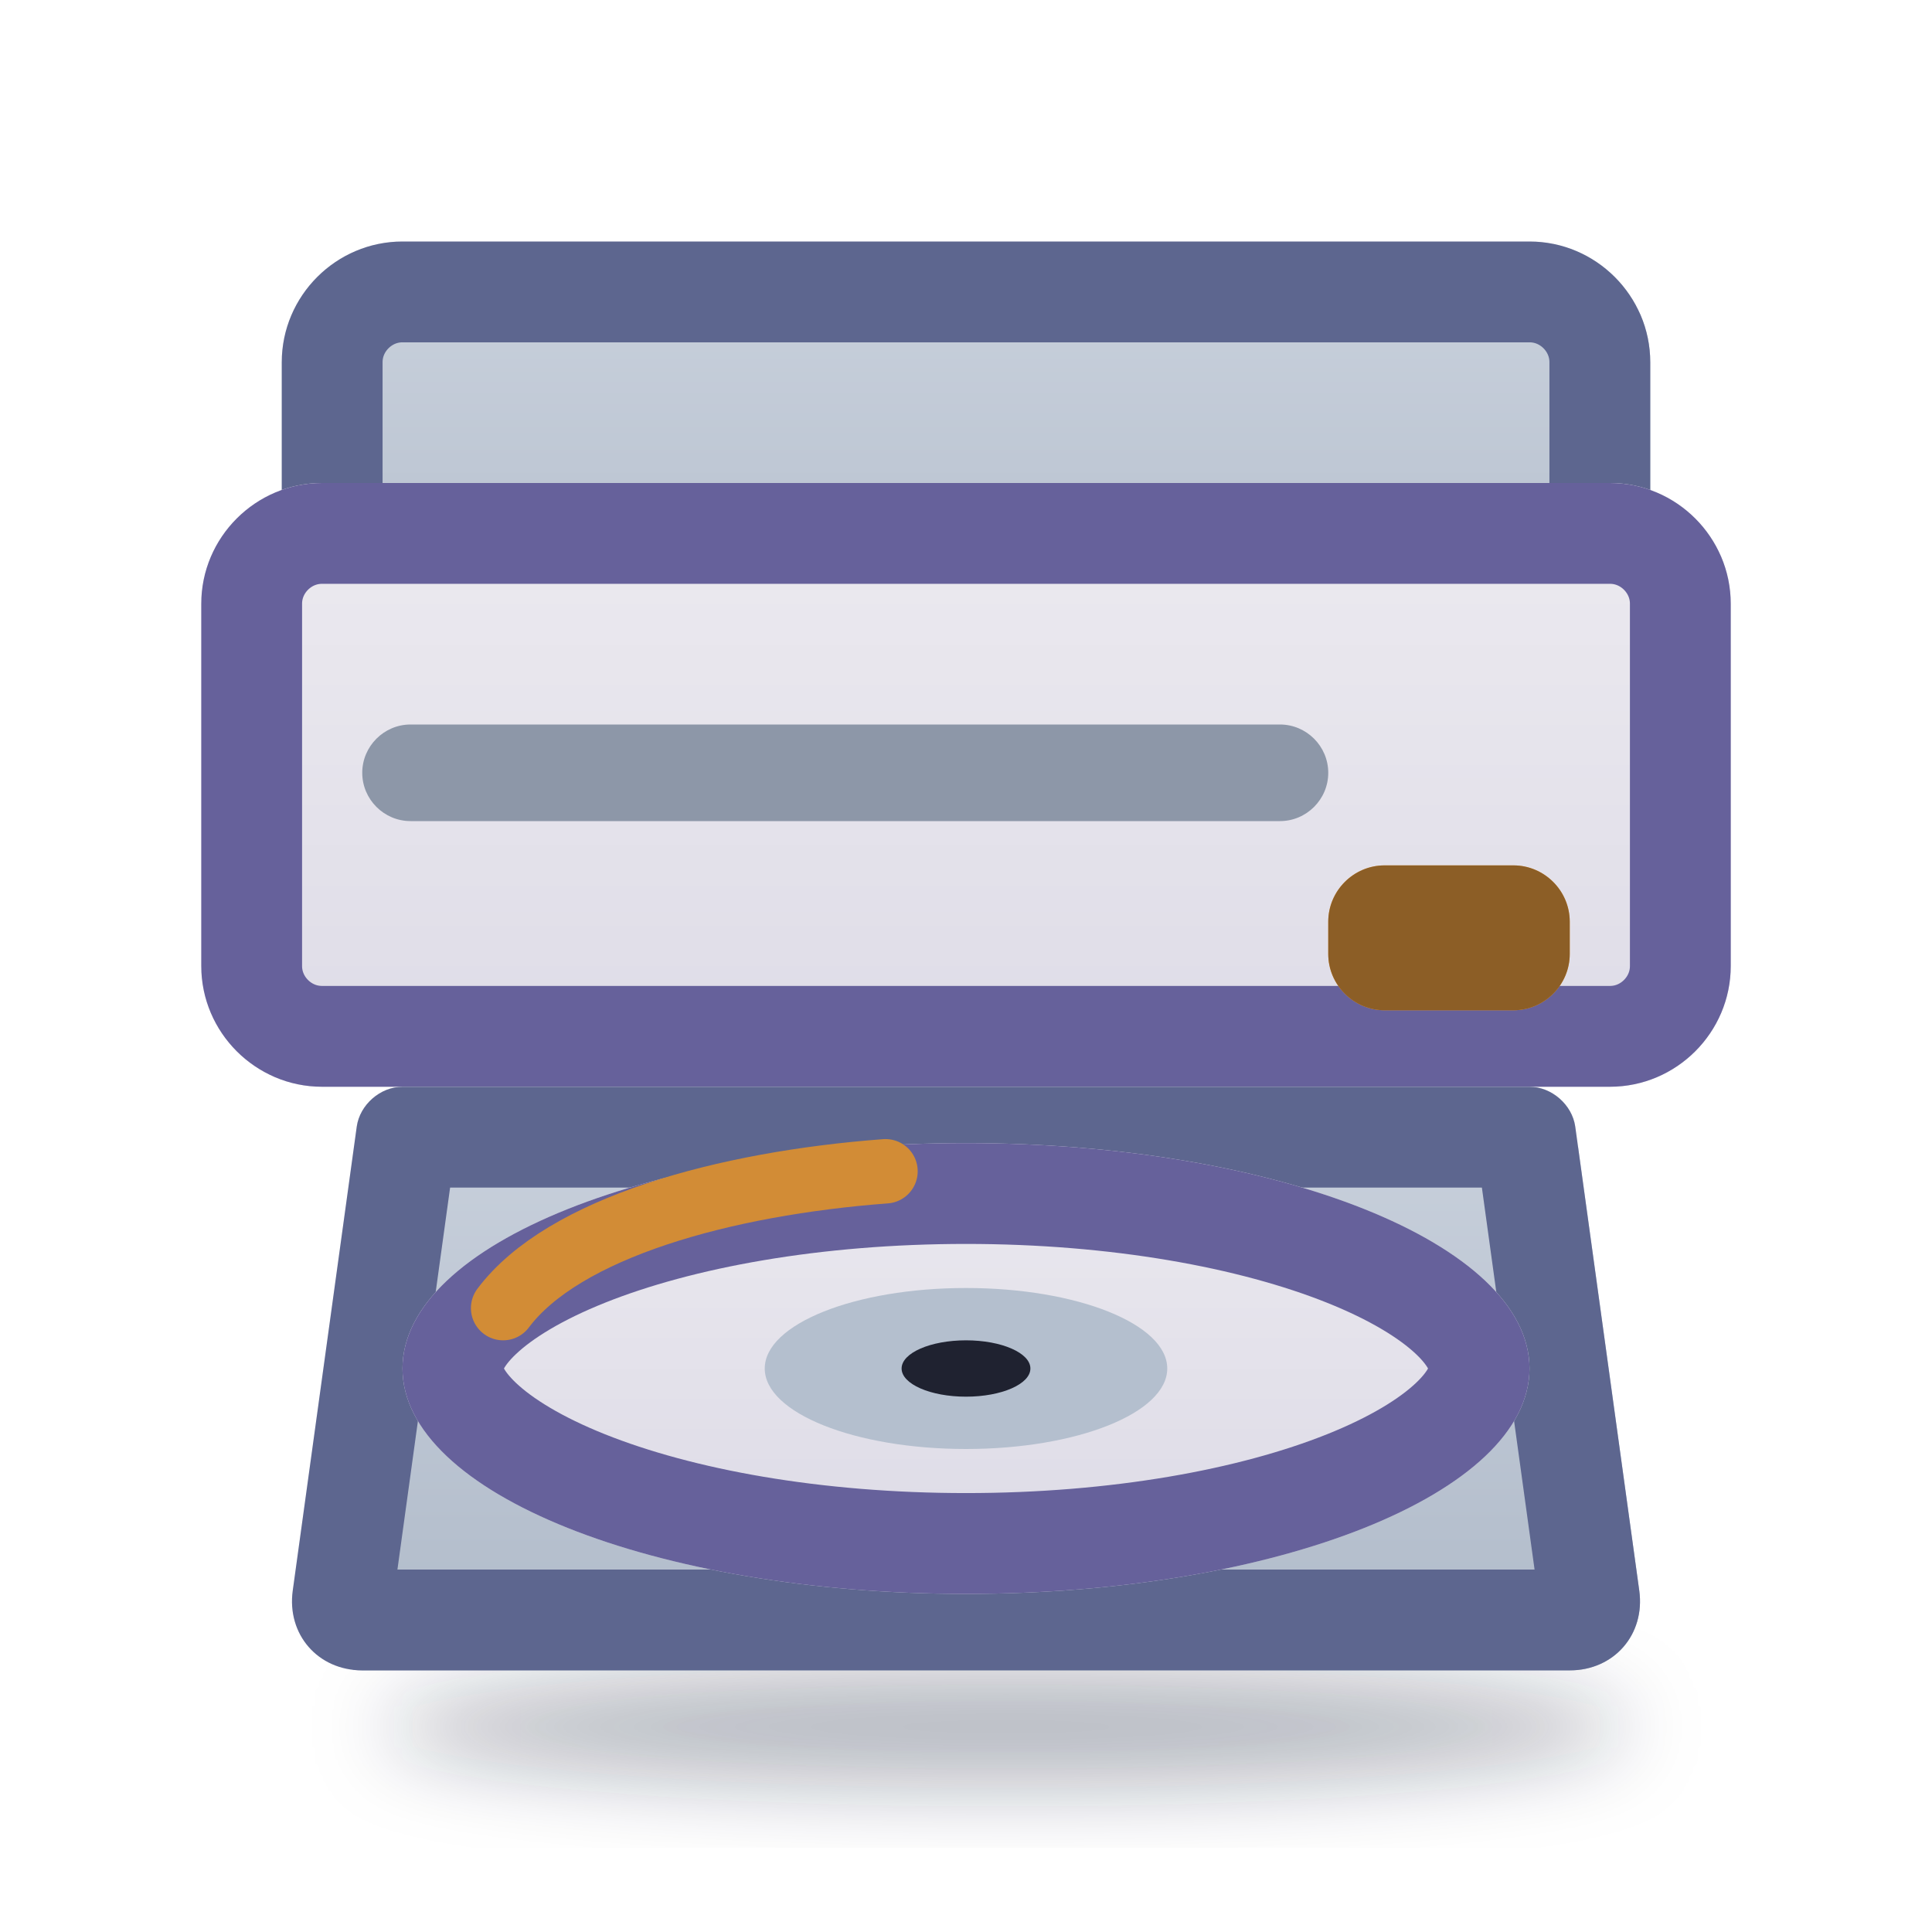
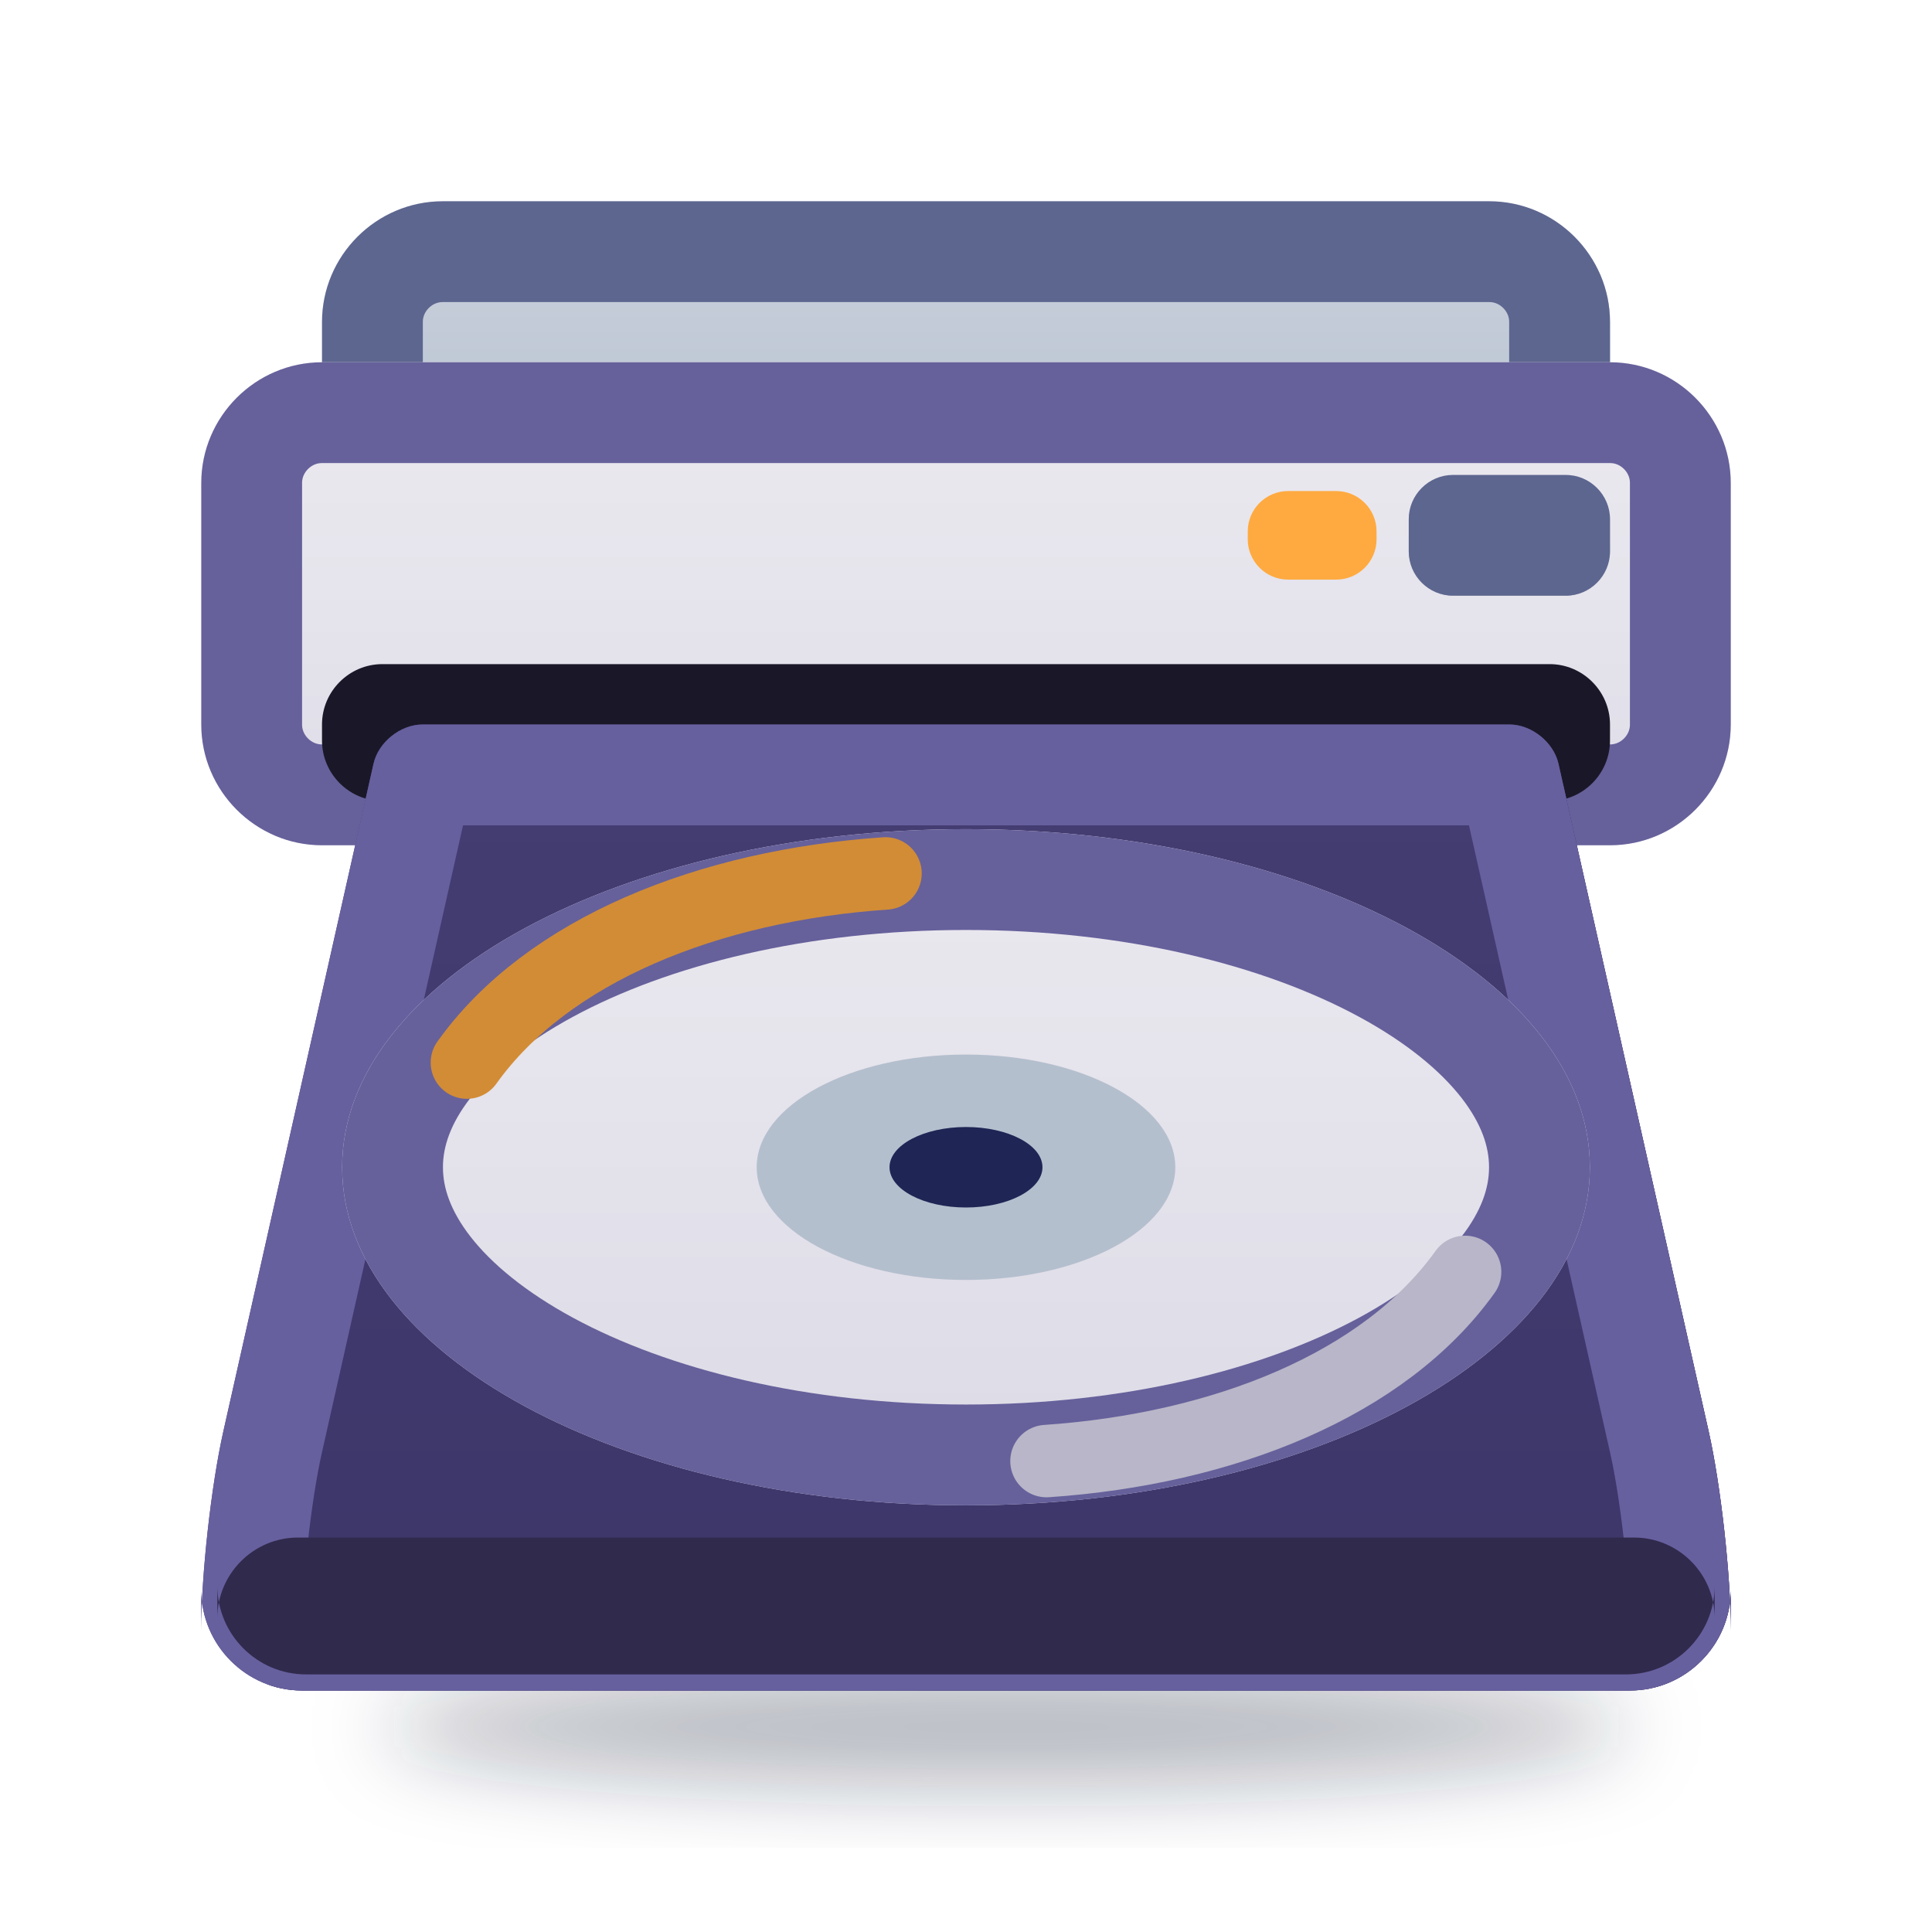
<svg xmlns="http://www.w3.org/2000/svg" viewBox="0 0 48 48" width="48" height="48">
  <defs>
    <filter id="al-cd-32-b1" x="-50%" y="-50%" width="200%" height="200%">
      <feGaussianBlur stdDeviation="1" />
    </filter>
    <linearGradient id="al-cd-32-gc7cfdbadb8c7" x1="0" y1="0" x2="0" y2="1">
      <stop offset="0" stop-color="#c7cfdb" />
      <stop offset="1" stop-color="#adb8c7" />
    </linearGradient>
    <clipPath id="al-cd-32-c1">
-       <path d="M7 9 C7 7.35 8.35 6 10 6 L38 6 C39.65 6 41 7.35 41 9 L41 16 C41 17.65 39.65 19 38 19 L10 19 C8.35 19 7 17.65 7 16 Z" clip-rule="evenodd" />
+       <path d="M8 8 C8 6.35 9.35 5 11 5 L37 5 C38.65 5 40 6.35 40 8 L40 11 C40 12.65 38.65 14 37 14 L11 14 C9.35 14 8 12.65 8 11 Z" clip-rule="evenodd" />
    </clipPath>
    <linearGradient id="al-cd-32-gebe9efdcdae6" x1="0" y1="0" x2="0" y2="1">
      <stop offset="0" stop-color="#ebe9ef" />
      <stop offset="1" stop-color="#dcdae6" />
    </linearGradient>
    <clipPath id="al-cd-32-c2">
-       <path d="M5 15 C5 13.35 6.35 12 8 12 L40 12 C41.65 12 43 13.35 43 15 L43 24 C43 25.65 41.65 27 40 27 L8 27 C6.35 27 5 25.65 5 24 Z" clip-rule="evenodd" />
+       <path d="M5 12 C5 10.35 6.35 9 8 9 L40 9 C41.65 9 43 10.35 43 12 L43 18 C43 19.65 41.65 21 40 21 L8 21 C6.35 21 5 19.65 5 18 Z" clip-rule="evenodd" />
    </clipPath>
-     <linearGradient id="al-cd-32-gffb55af7a53e" x1="0" y1="0" x2="0" y2="1">
-       <stop offset="0" stop-color="#ffb55a" />
-       <stop offset="1" stop-color="#f7a53e" />
+     <clipPath id="al-cd-32-c3">
+       <path d="M35 12.9 C35 12.295 35.495 11.8 36.1 11.8 L38.9 11.8 C39.505 11.8 40 12.295 40 12.9 L40 13.7 C40 14.305 39.505 14.8 38.9 14.8 L36.1 14.8 C35.495 14.8 35 14.305 35 13.7 Z" clip-rule="evenodd" />
+     </clipPath>
+     <linearGradient id="al-cd-32-g443d723c3568" x1="0" y1="0" x2="0" y2="1">
+       <stop offset="0" stop-color="#443d72" />
+       <stop offset="1" stop-color="#3c3568" />
    </linearGradient>
-     <clipPath id="al-cd-32-c3">
-       <path d="M33 22.9 C33 22.13 33.63 21.5 34.4 21.5 L37.6 21.5 C38.37 21.5 39 22.13 39 22.9 L39 23.7 C39 24.47 38.37 25.1 37.6 25.1 L34.4 25.1 C33.63 25.1 33 24.47 33 23.7 Z" clip-rule="evenodd" />
-     </clipPath>
    <clipPath id="al-cd-32-c4">
-       <path d="M8.863 27.991 C8.939 27.446 9.45 27 10 27 L38 27 C38.55 27 39.061 27.446 39.137 27.991 L40.727 39.519 C40.877 40.608 40.1 41.5 39 41.5 L9 41.5 C7.9 41.5 7.123 40.608 7.273 39.519 Z" clip-rule="evenodd" />
+       <path d="M9.28 18.976 C9.401 18.439 9.95 18 10.5 18 L37.5 18 C38.05 18 38.599 18.439 38.72 18.976 L42.451 35.561 C42.753 36.902 43 39.125 43 40.5 L43 39.5 C43 40.875 41.875 42 40.5 42 L7.5 42 C6.125 42 5 40.875 5 39.5 L5 40.5 C5 39.125 5.247 36.902 5.549 35.561 Z" clip-rule="evenodd" />
    </clipPath>
    <clipPath id="al-cd-32-c5">
-       <path d="M10 34 a14 5.6 0 1 0 28 0 a14 5.6 0 1 0 -28 0 Z" clip-rule="evenodd" />
+       <path d="M8.5 29 a15.5 8.4 0 1 0 31 0 a15.5 8.4 0 1 0 -31 0 Z" clip-rule="evenodd" />
    </clipPath>
  </defs>
  <ellipse cx="25" cy="42.9" rx="15.48" ry="1.5" fill="#0a1230" opacity="0.3" filter="url(#al-cd-32-b1)" />
-   <path d="M7 9 C7 7.35 8.35 6 10 6 L38 6 C39.65 6 41 7.35 41 9 L41 16 C41 17.65 39.65 19 38 19 L10 19 C8.35 19 7 17.65 7 16 Z" fill="#f4f4f8" fill-rule="evenodd" />
+   <path d="M8 8 C8 6.35 9.35 5 11 5 L37 5 C38.65 5 40 6.35 40 8 L40 11 C40 12.65 38.65 14 37 14 L11 14 C9.35 14 8 12.65 8 11 Z" fill="#f4f4f8" fill-rule="evenodd" />
  <g clip-path="url(#al-cd-32-c1)">
-     <path d="M7 9 C7 7.35 8.35 6 10 6 L38 6 C39.65 6 41 7.35 41 9 L41 16 C41 17.65 39.65 19 38 19 L10 19 C8.35 19 7 17.65 7 16 Z" fill="url(#al-cd-32-gc7cfdbadb8c7)" fill-rule="evenodd" transform="translate(1.5 1.5)" />
+     <path d="M8 8 C8 6.35 9.35 5 11 5 L37 5 C38.65 5 40 6.35 40 8 L40 11 C40 12.65 38.65 14 37 14 L11 14 C9.35 14 8 12.65 8 11 Z" fill="url(#al-cd-32-gc7cfdbadb8c7)" fill-rule="evenodd" transform="translate(1.5 1.5)" />
  </g>
  <g clip-path="url(#al-cd-32-c1)">
-     <path d="M7 9 C7 7.35 8.35 6 10 6 L38 6 C39.65 6 41 7.35 41 9 L41 16 C41 17.65 39.65 19 38 19 L10 19 C8.35 19 7 17.65 7 16 Z" fill="none" stroke="#5d668f" stroke-width="5.01" stroke-opacity="1" />
+     <path d="M8 8 C8 6.35 9.35 5 11 5 L37 5 C38.65 5 40 6.35 40 8 L40 11 C40 12.65 38.65 14 37 14 L11 14 C9.35 14 8 12.65 8 11 Z" fill="none" stroke="#5d668f" stroke-width="5.01" stroke-opacity="1" />
  </g>
-   <path d="M5 15 C5 13.35 6.35 12 8 12 L40 12 C41.65 12 43 13.35 43 15 L43 24 C43 25.65 41.65 27 40 27 L8 27 C6.35 27 5 25.65 5 24 Z" fill="#fbfaf6" fill-rule="evenodd" />
+   <path d="M5 12 C5 10.35 6.35 9 8 9 L40 9 C41.65 9 43 10.35 43 12 L43 18 C43 19.65 41.65 21 40 21 L8 21 C6.35 21 5 19.65 5 18 Z" fill="#fbfaf6" fill-rule="evenodd" />
  <g clip-path="url(#al-cd-32-c2)">
-     <path d="M5 15 C5 13.35 6.35 12 8 12 L40 12 C41.65 12 43 13.35 43 15 L43 24 C43 25.65 41.65 27 40 27 L8 27 C6.35 27 5 25.65 5 24 Z" fill="url(#al-cd-32-gebe9efdcdae6)" fill-rule="evenodd" transform="translate(1.5 1.5)" />
+     <path d="M5 12 C5 10.35 6.35 9 8 9 L40 9 C41.65 9 43 10.35 43 12 L43 18 C43 19.65 41.65 21 40 21 L8 21 C6.35 21 5 19.65 5 18 Z" fill="url(#al-cd-32-gebe9efdcdae6)" fill-rule="evenodd" transform="translate(1.5 1.5)" />
  </g>
  <g clip-path="url(#al-cd-32-c2)">
-     <path d="M5 15 C5 13.35 6.35 12 8 12 L40 12 C41.65 12 43 13.35 43 15 L43 24 C43 25.65 41.65 27 40 27 L8 27 C6.35 27 5 25.65 5 24 Z" fill="none" stroke="#66619b" stroke-width="5.01" stroke-opacity="1" />
+     <path d="M5 12 C5 10.35 6.35 9 8 9 L40 9 C41.65 9 43 10.35 43 12 L43 18 C43 19.65 41.65 21 40 21 L8 21 C6.35 21 5 19.65 5 18 Z" fill="none" stroke="#66619b" stroke-width="5.01" stroke-opacity="1" />
  </g>
-   <path d="M9 19.2 C9 18.54 9.54 18 10.2 18 L31.8 18 C32.46 18 33 18.54 33 19.2 L33 19.2 C33 19.86 32.46 20.4 31.8 20.4 L10.2 20.4 C9.54 20.4 9 19.86 9 19.2 Z" fill="#8d97a8" fill-rule="evenodd" />
-   <path d="M33 22.9 C33 22.13 33.63 21.5 34.4 21.5 L37.6 21.5 C38.37 21.5 39 22.13 39 22.9 L39 23.7 C39 24.47 38.37 25.1 37.6 25.1 L34.4 25.1 C33.63 25.1 33 24.47 33 23.7 Z" fill="url(#al-cd-32-gffb55af7a53e)" fill-rule="evenodd" />
+   <path d="M31 13.2 C31 12.65 31.45 12.2 32 12.2 L33.2 12.2 C33.75 12.2 34.2 12.65 34.2 13.2 L34.2 13.4 C34.2 13.95 33.75 14.4 33.2 14.4 L32 14.4 C31.45 14.4 31 13.95 31 13.4 Z" fill="#ffaa40" fill-rule="evenodd" />
+   <path d="M35 12.9 C35 12.295 35.495 11.8 36.1 11.8 L38.9 11.8 C39.505 11.8 40 12.295 40 12.9 L40 13.7 C40 14.305 39.505 14.8 38.9 14.8 L36.1 14.8 C35.495 14.8 35 14.305 35 13.7 Z" fill="url(#al-cd-32-gc7cfdbadb8c7)" fill-rule="evenodd" />
  <g clip-path="url(#al-cd-32-c3)">
-     <path d="M33 22.9 C33 22.13 33.63 21.5 34.4 21.5 L37.6 21.5 C38.37 21.5 39 22.13 39 22.9 L39 23.7 C39 24.47 38.37 25.1 37.6 25.1 L34.4 25.1 C33.63 25.1 33 24.47 33 23.7 Z" fill="none" stroke="#8c5e26" stroke-width="5.01" stroke-opacity="1" />
+     <path d="M35 12.9 C35 12.295 35.495 11.8 36.1 11.8 L38.9 11.8 C39.505 11.8 40 12.295 40 12.9 L40 13.7 C40 14.305 39.505 14.8 38.9 14.8 L36.1 14.8 C35.495 14.8 35 14.305 35 13.7 Z" fill="none" stroke="#5d668f" stroke-width="5.01" stroke-opacity="1" />
  </g>
-   <path d="M8.863 27.991 C8.939 27.446 9.45 27 10 27 L38 27 C38.55 27 39.061 27.446 39.137 27.991 L40.727 39.519 C40.877 40.608 40.1 41.5 39 41.5 L9 41.5 C7.9 41.5 7.123 40.608 7.273 39.519 Z" fill="#f4f4f8" fill-rule="evenodd" />
+   <path d="M8 18 C8 17.175 8.675 16.5 9.5 16.5 L38.5 16.5 C39.325 16.5 40 17.175 40 18 L40 18.4 C40 19.225 39.325 19.9 38.5 19.9 L9.5 19.9 C8.675 19.9 8 19.225 8 18.4 Z" fill="#1a1828" fill-rule="evenodd" />
+   <path d="M9.28 18.976 C9.401 18.439 9.95 18 10.5 18 L37.5 18 C38.05 18 38.599 18.439 38.72 18.976 L42.451 35.561 C42.753 36.902 43 39.125 43 40.5 L43 39.5 C43 40.875 41.875 42 40.5 42 L7.5 42 C6.125 42 5 40.875 5 39.5 L5 40.5 C5 39.125 5.247 36.902 5.549 35.561 Z" fill="#4a4580" fill-rule="evenodd" />
  <g clip-path="url(#al-cd-32-c4)">
-     <path d="M8.863 27.991 C8.939 27.446 9.45 27 10 27 L38 27 C38.55 27 39.061 27.446 39.137 27.991 L40.727 39.519 C40.877 40.608 40.1 41.5 39 41.5 L9 41.5 C7.9 41.5 7.123 40.608 7.273 39.519 Z" fill="url(#al-cd-32-gc7cfdbadb8c7)" fill-rule="evenodd" transform="translate(1.5 1.5)" />
+     <path d="M9.28 18.976 C9.401 18.439 9.95 18 10.5 18 L37.5 18 C38.05 18 38.599 18.439 38.72 18.976 L42.451 35.561 C42.753 36.902 43 39.125 43 40.5 L43 39.5 C43 40.875 41.875 42 40.5 42 L7.5 42 C6.125 42 5 40.875 5 39.5 L5 40.5 C5 39.125 5.247 36.902 5.549 35.561 Z" fill="url(#al-cd-32-g443d723c3568)" fill-rule="evenodd" transform="translate(1.5 1.5)" />
  </g>
  <g clip-path="url(#al-cd-32-c4)">
-     <path d="M8.863 27.991 C8.939 27.446 9.45 27 10 27 L38 27 C38.55 27 39.061 27.446 39.137 27.991 L40.727 39.519 C40.877 40.608 40.1 41.5 39 41.5 L9 41.5 C7.9 41.5 7.123 40.608 7.273 39.519 Z" fill="none" stroke="#5d668f" stroke-width="5.01" stroke-opacity="1" />
+     <path d="M9.28 18.976 C9.401 18.439 9.95 18 10.5 18 L37.5 18 C38.05 18 38.599 18.439 38.72 18.976 L42.451 35.561 C42.753 36.902 43 39.125 43 40.5 L43 39.5 C43 40.875 41.875 42 40.5 42 L7.5 42 C6.125 42 5 40.875 5 39.5 L5 40.5 C5 39.125 5.247 36.902 5.549 35.561 Z" fill="none" stroke="#67609f" stroke-width="5.01" stroke-opacity="1" />
  </g>
-   <path d="M10 34 a14 5.6 0 1 0 28 0 a14 5.6 0 1 0 -28 0 Z" fill="url(#al-cd-32-gebe9efdcdae6)" fill-rule="evenodd" />
+   <path d="M5.4 40.2 C5.4 39.1 6.3 38.2 7.4 38.2 L40.6 38.2 C41.7 38.2 42.6 39.1 42.6 40.2 L42.6 39.4 C42.6 40.61 41.61 41.6 40.4 41.6 L7.6 41.6 C6.39 41.6 5.4 40.61 5.4 39.4 Z" fill="#302a4d" fill-rule="evenodd" />
+   <path d="M8.5 29 a15.5 8.4 0 1 0 31 0 a15.5 8.4 0 1 0 -31 0 Z" fill="url(#al-cd-32-gebe9efdcdae6)" fill-rule="evenodd" />
  <g clip-path="url(#al-cd-32-c5)">
-     <path d="M10 34 a14 5.6 0 1 0 28 0 a14 5.6 0 1 0 -28 0 Z" fill="none" stroke="#66619b" stroke-width="5.01" stroke-opacity="1" />
+     <path d="M8.5 29 a15.5 8.4 0 1 0 31 0 a15.5 8.4 0 1 0 -31 0 Z" fill="none" stroke="#66619b" stroke-width="5.01" stroke-opacity="1" />
  </g>
-   <path d="M19 34 a5 2 0 1 0 10 0 a5 2 0 1 0 -10 0 Z" fill="#b4bfce" fill-rule="evenodd" />
-   <path d="M22.4 34 a1.6 0.7 0 1 0 3.2 0 a1.6 0.7 0 1 0 -3.2 0 Z" fill="#1f2230" fill-rule="evenodd" />
-   <path d="M12.5 32.5 C14 30.5 18 29.4 22 29.1" fill="none" stroke="#d28c36" stroke-width="1.6" stroke-linecap="round" stroke-linejoin="round" />
+   <path d="M18.8 29 a5.2 2.8 0 1 0 10.4 0 a5.2 2.8 0 1 0 -10.4 0 Z" fill="#b4bfce" fill-rule="evenodd" />
+   <path d="M22.1 29 a1.9 1 0 1 0 3.8 0 a1.9 1 0 1 0 -3.8 0 Z" fill="#1f2554" fill-rule="evenodd" />
+   <path d="M11.6 26.4 C13.6 23.6 17.6 22 22 21.7" fill="none" stroke="#d28c36" stroke-width="1.8" stroke-linecap="round" stroke-linejoin="round" />
+   <path d="M36.4 31.6 C34.4 34.4 30.4 36 26 36.3" fill="none" stroke="#b8b6c8" stroke-width="1.8" stroke-linecap="round" stroke-linejoin="round" />
</svg>
